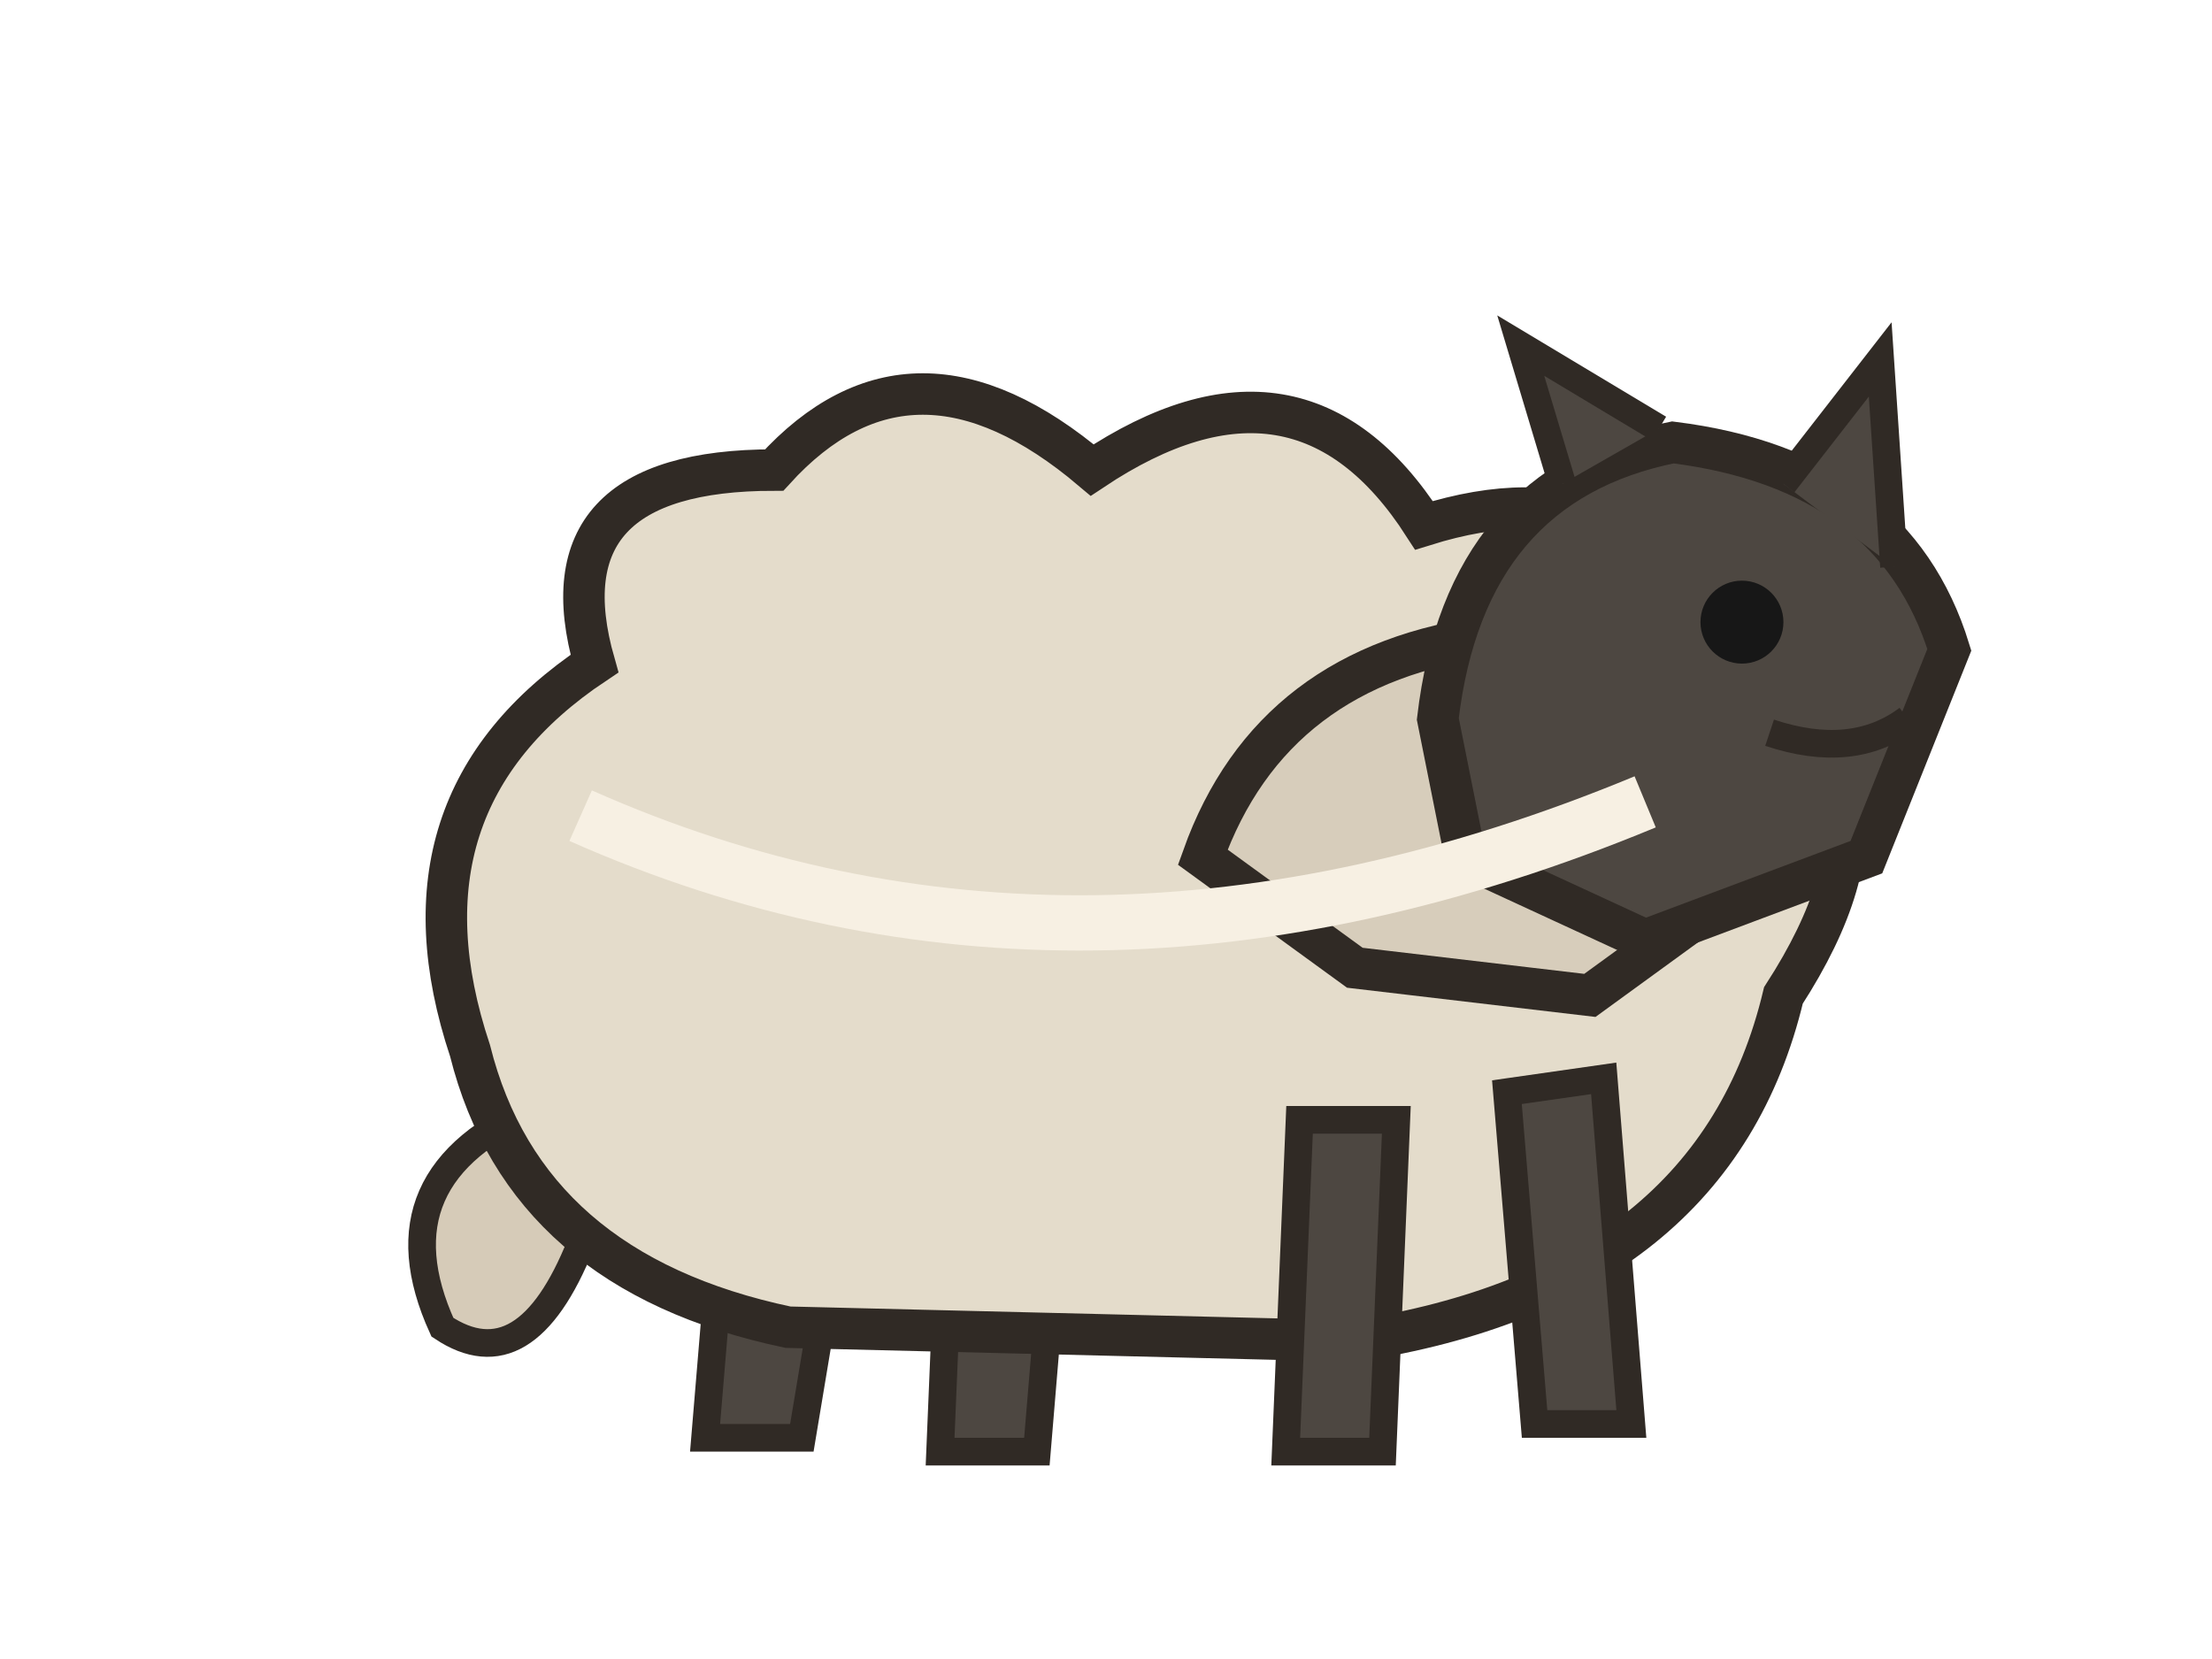
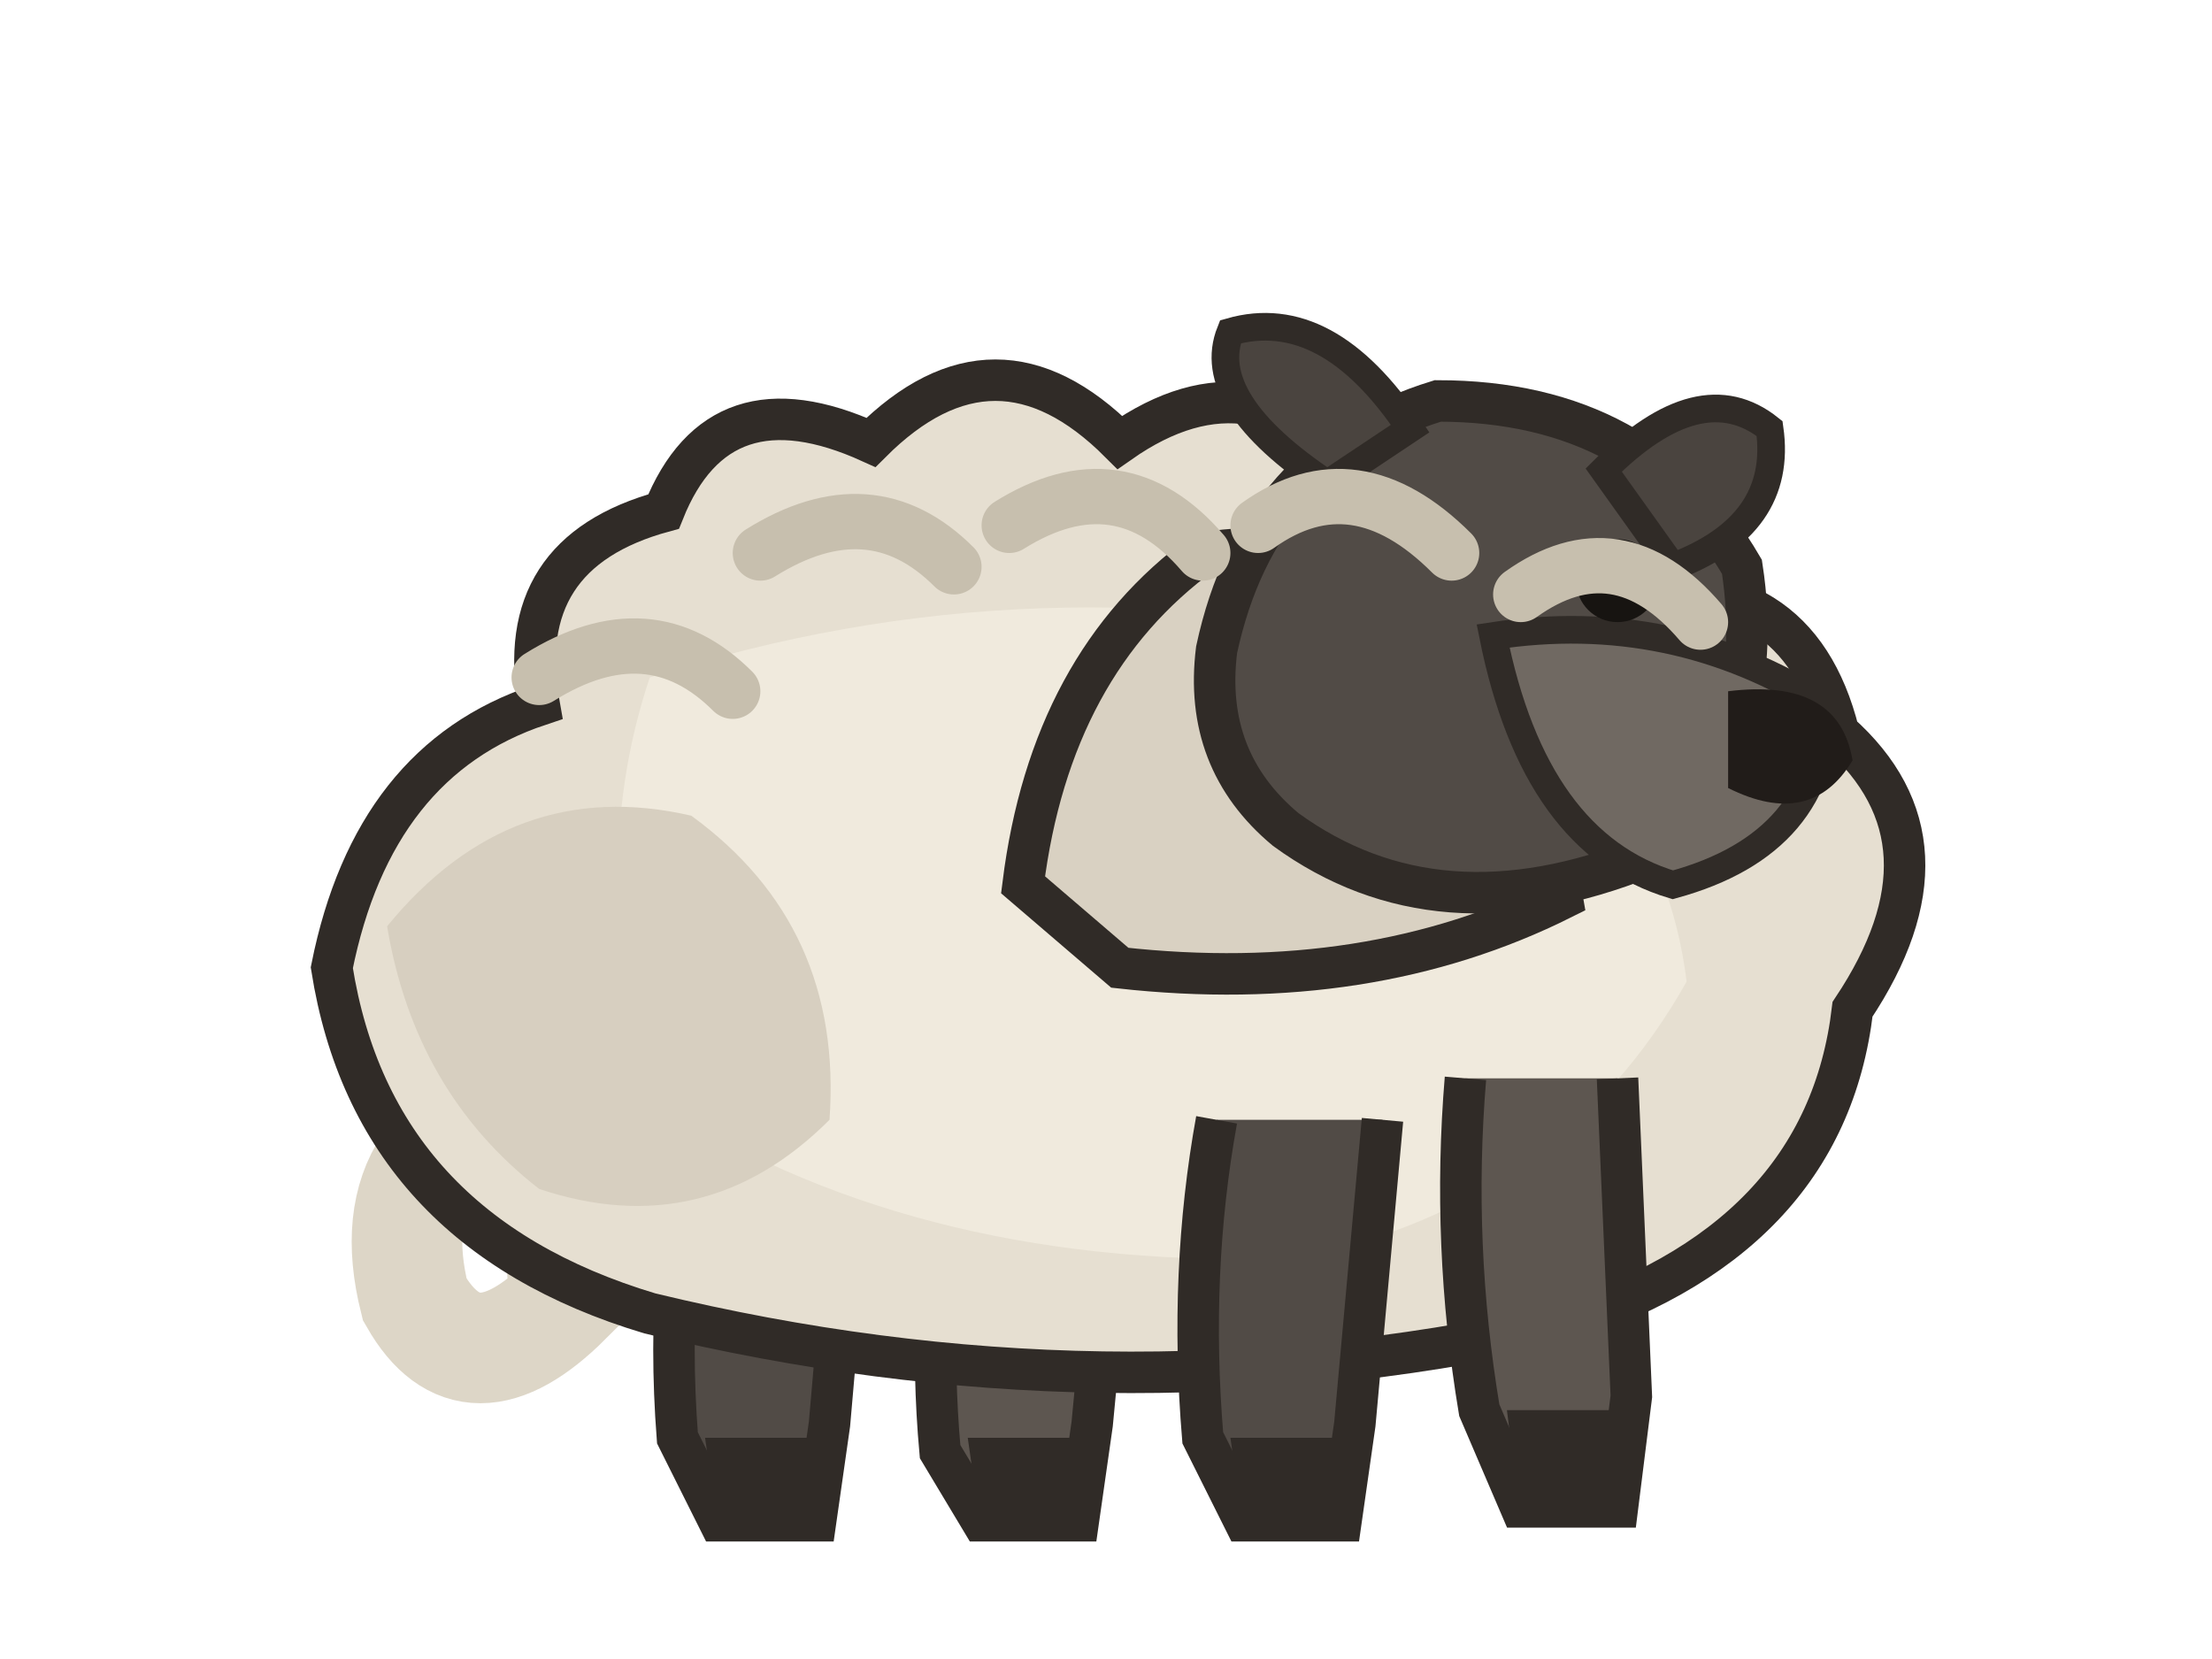
<svg xmlns="http://www.w3.org/2000/svg" viewBox="0 0 160 120" role="img" aria-label="sheep pet master artwork">
  <g id="pet-root">
-     <g id="tail">
-       <path d="M39 80 Q27 85 32 96 Q38 100 42 90 Q41 85 50 82Z" fill="#d6cbb8" stroke="#302a25" stroke-width="2" />
+     <g id="short-tail">
+       <path d="M40 79 Q27 82 30 94 Q34 101 41 94 Q39 86 49 83" fill="none" stroke="#ddd6c7" stroke-width="8" stroke-linecap="round" />
    </g>
-     <g id="hind-legs">
-       <path d="M53 80 L51 104 L58 104 L62 80Z" fill="#4d4741" stroke="#302a25" stroke-width="2" />
-       <path d="M69 81 L68 105 L75 105 L77 81Z" fill="#4d4741" stroke="#302a25" stroke-width="2" />
+     <g id="rear-leg-left">
+       <path d="M51 80 Q48 91 49 104 L52 110 L59 110 L60 103 L62 80" fill="#514b46" stroke="#302b27" stroke-width="3" />
+       <path d="M51 104 L59 104 L58 111 L52 111Z" fill="#302b27" />
    </g>
-     <g id="body">
-       <path d="M34 76 Q28 58 43 48 Q39 34 56 34 Q66 23 79 34 Q94 24 103 38 Q119 33 124 48 Q140 55 129 72 Q124 93 98 97 L57 96 Q38 92 34 76Z" fill="#e4dccb" stroke="#302a25" stroke-width="3" />
+     <g id="rear-leg-right">
+       <path d="M69 82 Q67 94 68 105 L71 110 L78 110 L79 103 L81 82" fill="#5d5650" stroke="#302b27" stroke-width="3" />
+       <path d="M70 104 L78 104 L77 111 L71 111Z" fill="#302b27" />
    </g>
-     <g id="front-legs">
-       <path d="M94 81 L93 105 L100 105 L101 81Z" fill="#4d4741" stroke="#302a25" stroke-width="2" />
-       <path d="M109 79 L111 103 L118 103 L116 78Z" fill="#4d4741" stroke="#302a25" stroke-width="2" />
+     <g id="wool-body">
+       <path d="M24 70             Q27 55 39 51             Q37 40 48 37             Q52 27 63 32             Q72 23 81 32             Q91 25 99 35             Q112 31 117 43             Q130 41 133 53             Q142 61 134 73             Q132 90 112 96             Q80 103 47 95             Q27 89 24 70Z" fill="#e6dfd1" stroke="#302b27" stroke-width="3" />
+     </g>
+     <g id="rib-cage">
+       <path d="M47 49 Q75 40 104 47 Q120 55 122 71             Q113 87 94 91 Q67 92 48 80 Q42 64 47 49Z" fill="#f0eadd" />
+     </g>
+     <g id="pelvis">
+       <path d="M28 67 Q37 56 50 59 Q61 67 60 81             Q51 90 39 86 Q30 79 28 67Z" fill="#d7cfc0" />
+     </g>
+     <g id="front-leg-left">
+       <path d="M88 81 Q86 92 87 104 L90 110 L97 110 L98 103 L100 81" fill="#514b46" stroke="#302b27" stroke-width="3" />
+       <path d="M89 104 L97 104 L96 111 L90 111Z" fill="#302b27" />
+     </g>
+     <g id="front-leg-right">
+       <path d="M106 78 Q105 90 107 102 L110 109 L117 109 L118 101 L117 78" fill="#5d5650" stroke="#302b27" stroke-width="3" />
+       <path d="M109 102 L117 102 L116 110 L110 110Z" fill="#302b27" />
    </g>
    <g id="neck">
-       <path d="M87 62 Q92 48 108 46 Q121 49 126 64 L115 72 L98 70Z" fill="#d7cdbb" stroke="#302a25" stroke-width="3" />
+       <path d="M74 64 Q76 48 87 40 Q100 38 110 48             L113 65 Q99 72 81 70Z" fill="#d9d1c2" stroke="#302b27" stroke-width="3" />
    </g>
    <g id="head">
-       <path d="M104 52 Q106 35 121 32 Q137 34 141 47 L135 62 L119 68 L106 62Z" fill="#4d4741" stroke="#302a25" stroke-width="3" />
-       <path d="M113 35 L110 25 L120 31 M129 35 L136 26 L137 41" fill="#4d4741" stroke="#302a25" stroke-width="2" />
+       <path d="M88 47 Q91 33 104 29 Q119 29 126 41             Q128 54 119 62 Q104 68 93 60 Q87 55 88 47Z" fill="#514b46" stroke="#302b27" stroke-width="3" />
    </g>
-     <g id="face">
-       <circle cx="126" cy="45" r="3" fill="#171717" />
-       <path d="M128 53 Q134 55 138 52" fill="none" stroke="#302a25" stroke-width="2" />
+     <g id="ear-left">
+       <path d="M96 35 Q87 29 89 24 Q96 22 102 31Z" fill="#4a443f" stroke="#302b27" stroke-width="2" />
    </g>
-     <g id="species-surface">
-       <path d="M42 59 Q78 75 119 58" fill="none" stroke="#f7f0e3" stroke-width="4" />
+     <g id="ear-right">
+       <path d="M116 34 Q123 27 128 31 Q129 38 121 41Z" fill="#4a443f" stroke="#302b27" stroke-width="2" />
    </g>
-     <g id="markings" />
+     <g id="muzzle">
+       <path d="M108 46 Q121 44 132 51 Q132 61 121 64             Q111 61 108 46Z" fill="#706962" stroke="#302b27" stroke-width="2" />
+     </g>
+     <g id="nose">
+       <path d="M125 50 Q133 49 134 55 Q131 60 125 57Z" fill="#211c19" />
+     </g>
+     <g id="eye">
+       <circle cx="117" cy="42" r="3" fill="#171411" />
+     </g>
+     <g id="wool-locks">
+       <path d="M39 49 Q47 44 53 50 M55 40 Q63 35 69 41             M73 38 Q81 33 87 40 M91 38 Q98 33 105 40             M110 43 Q117 38 123 45" fill="none" stroke="#c7bfae" stroke-width="4" stroke-linecap="round" />
+     </g>
  </g>
</svg>
